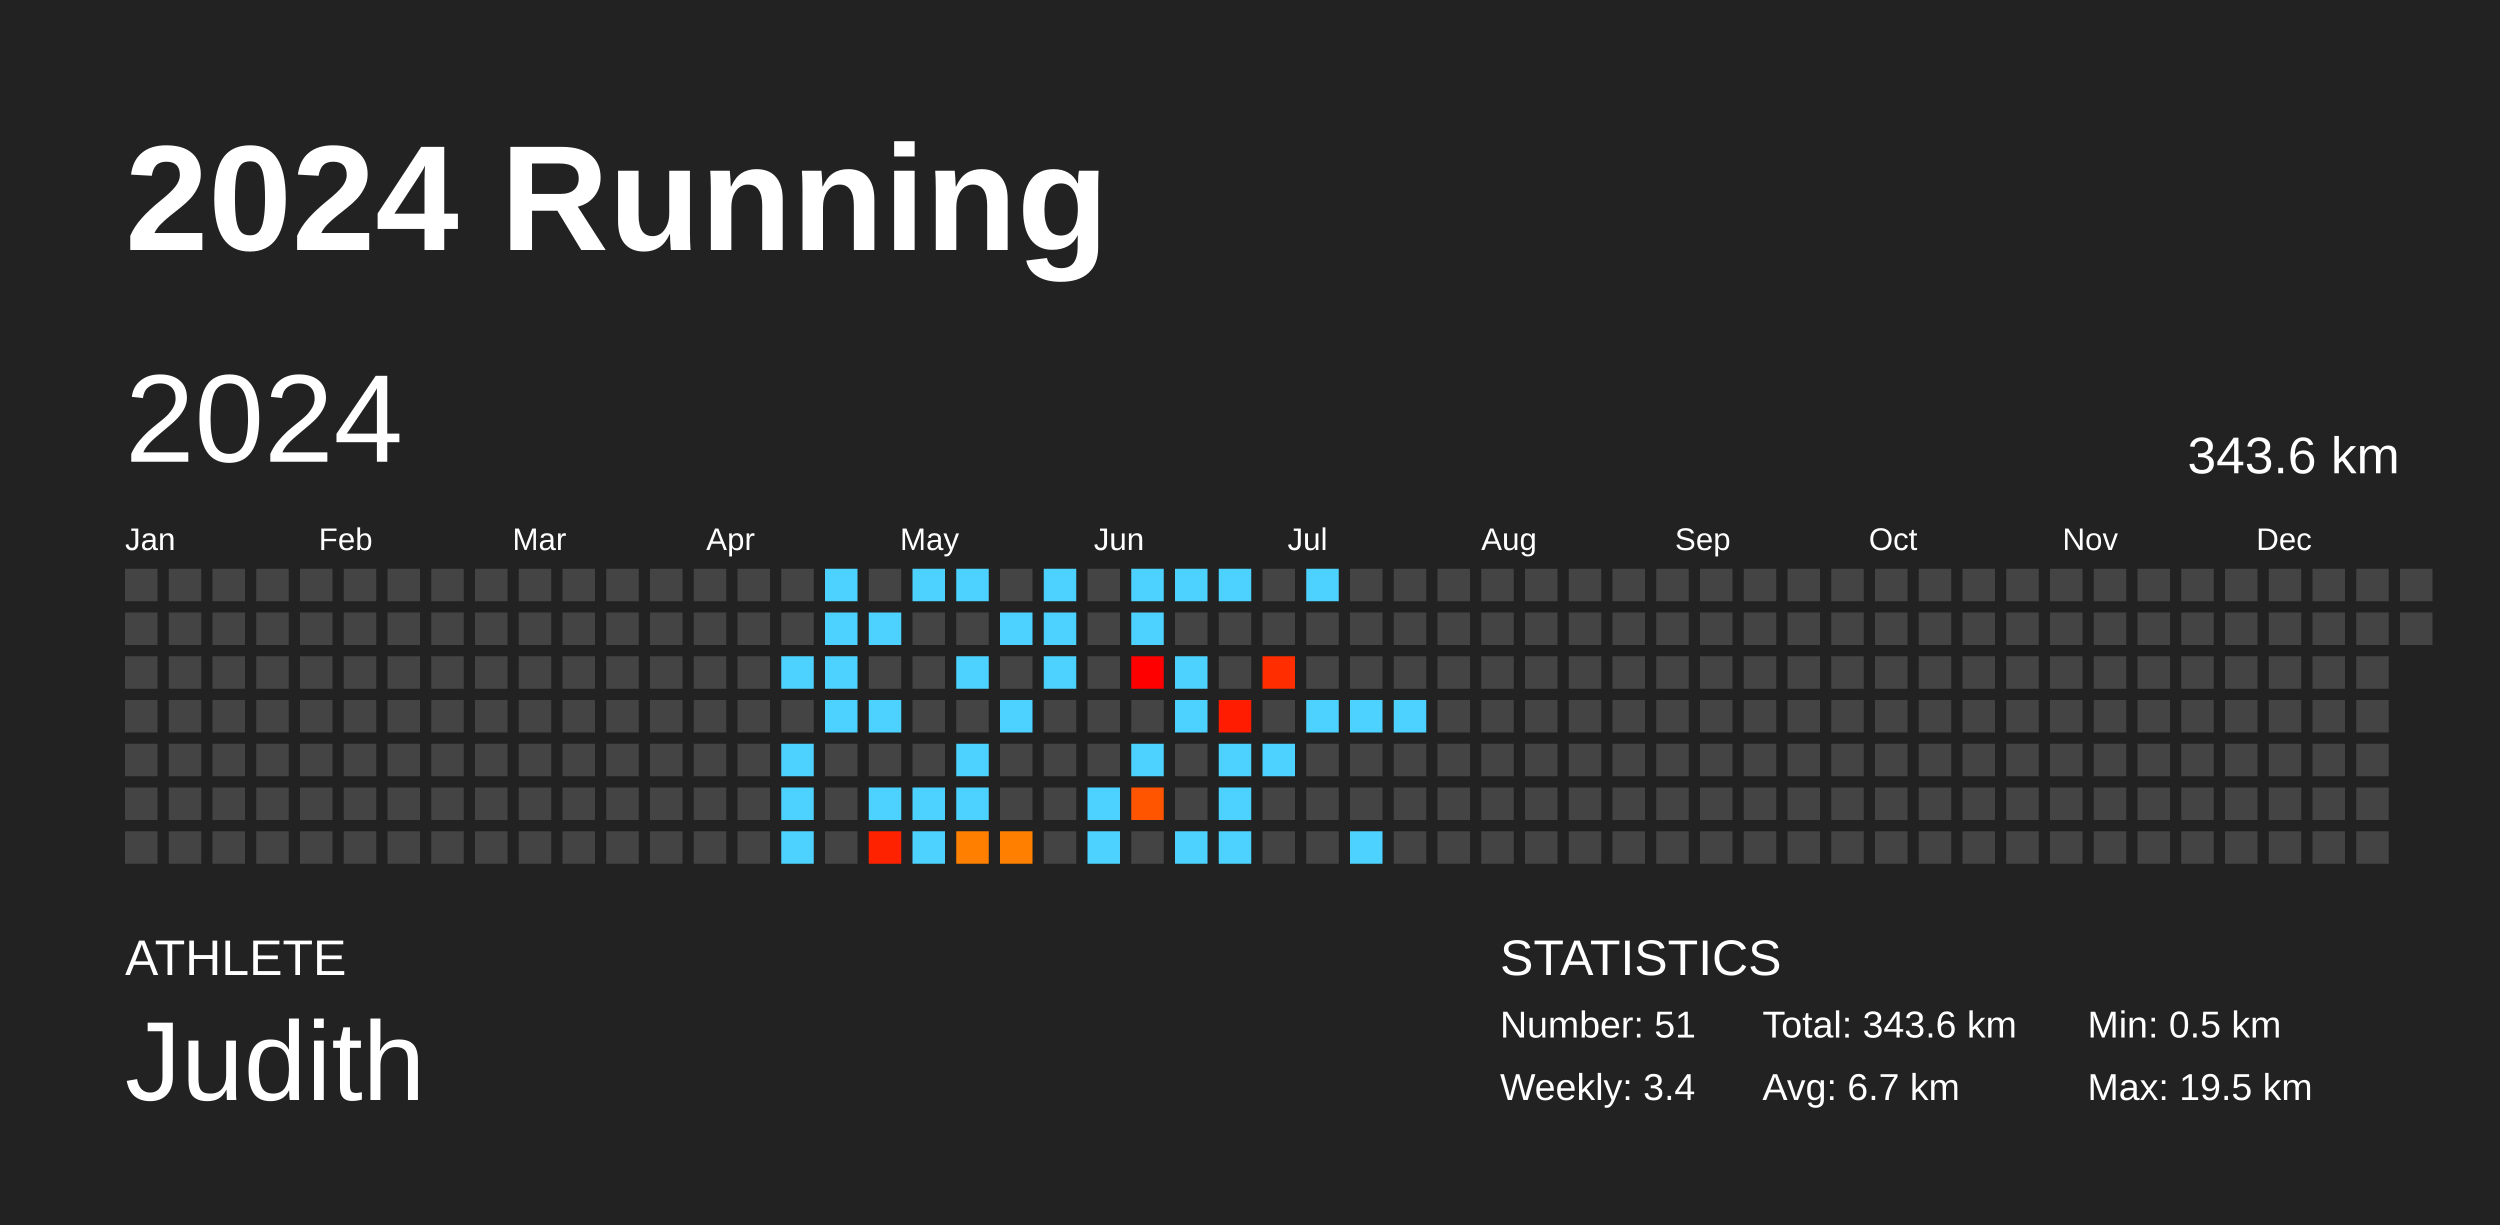
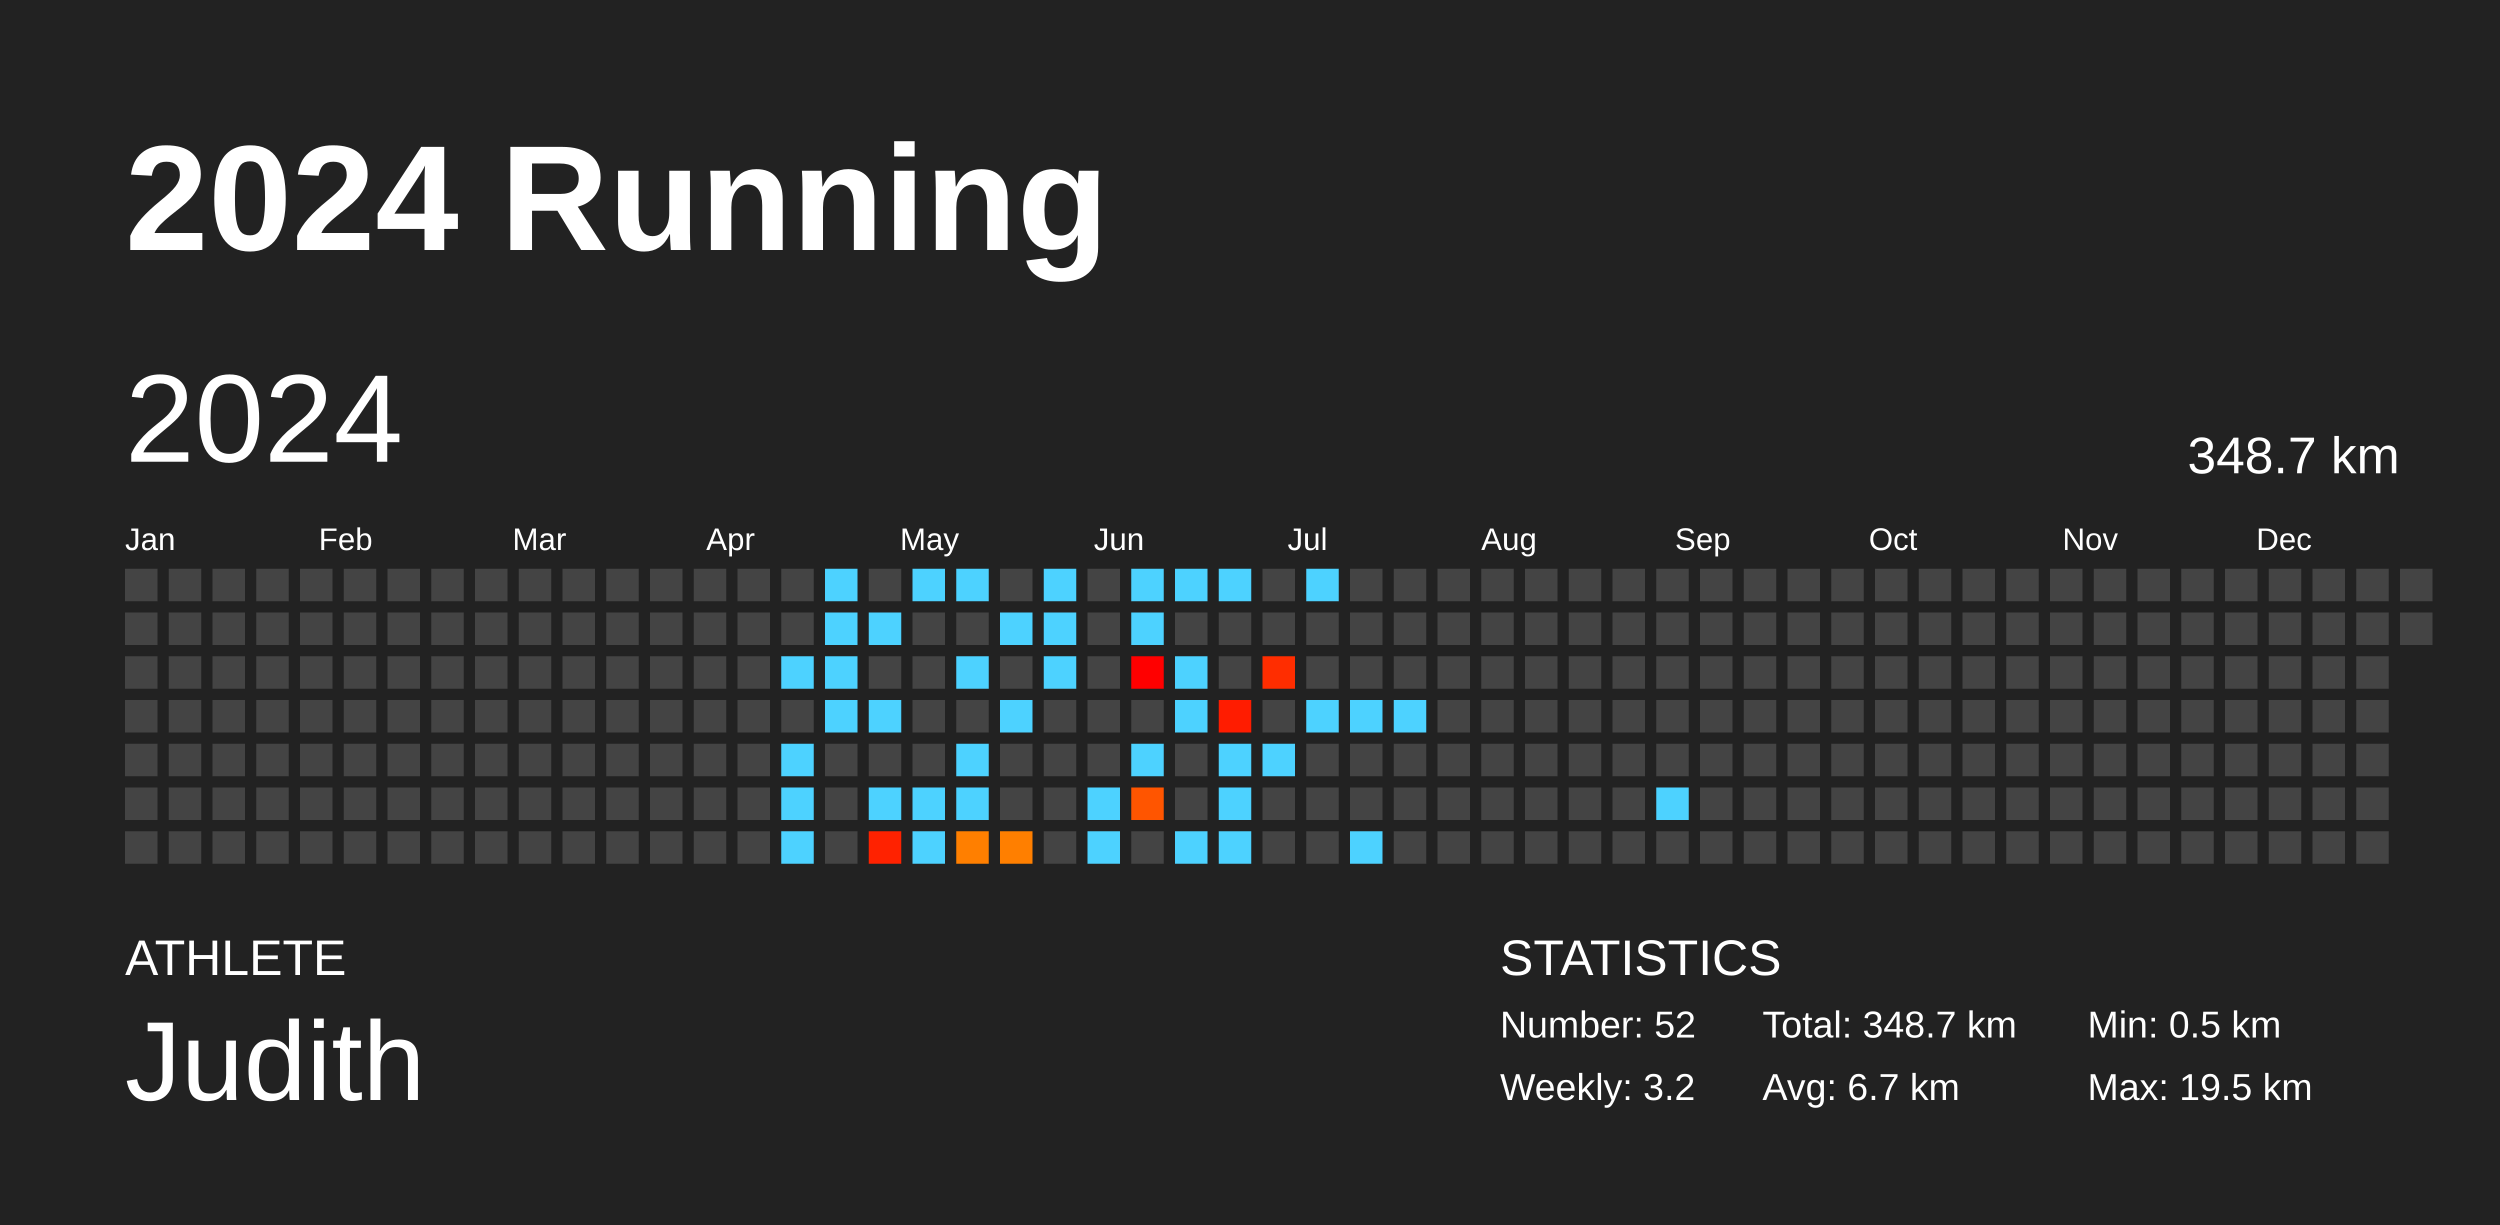
<svg xmlns="http://www.w3.org/2000/svg" baseProfile="full" height="98mm" version="1.1" viewBox="0,0,200,98" width="200mm">
  <defs />
  <rect fill="#222222" height="98" width="200" x="0" y="0" />
  <text fill="#FFFFFF" style="font-size:12px; font-family:Arial; font-weight:bold;" x="10" y="20">2024 Running</text>
  <text fill="#FFFFFF" style="font-size:4px; font-family:Arial" x="10" y="78">ATHLETE</text>
  <text fill="#FFFFFF" style="font-size:9px; font-family:Arial" x="10" y="88">Judith</text>
  <text fill="#FFFFFF" style="font-size:4px; font-family:Arial" x="120" y="78">STATISTICS</text>
-   <text fill="#FFFFFF" style="font-size:3px; font-family:Arial" x="120" y="83">Number: 51</text>
-   <text fill="#FFFFFF" style="font-size:3px; font-family:Arial" x="120" y="88">Weekly: 3.4</text>
-   <text fill="#FFFFFF" style="font-size:3px; font-family:Arial" x="141" y="83">Total: 343.6 km</text>
+   <text fill="#FFFFFF" style="font-size:3px; font-family:Arial" x="120" y="83">Number: 52</text>
+   <text fill="#FFFFFF" style="font-size:3px; font-family:Arial" x="120" y="88">Weekly: 3.2</text>
+   <text fill="#FFFFFF" style="font-size:3px; font-family:Arial" x="141" y="83">Total: 348.7 km</text>
  <text fill="#FFFFFF" style="font-size:3px; font-family:Arial" x="141" y="88">Avg: 6.7 km</text>
  <text fill="#FFFFFF" style="font-size:3px; font-family:Arial" x="167" y="83">Min: 0.5 km</text>
  <text fill="#FFFFFF" style="font-size:3px; font-family:Arial" x="167" y="88">Max: 19.5 km</text>
  <text dominant-baseline="hanging" fill="#FFFFFF" style="font-size:10.0px; font-family:Arial;" x="10" y="30">2024</text>
-   <text dominant-baseline="hanging" fill="#FFFFFF" style="font-size:4.125px; font-family:Arial;" x="175" y="35">343.6 km</text>
+   <text dominant-baseline="hanging" fill="#FFFFFF" style="font-size:4.125px; font-family:Arial;" x="175" y="35">348.7 km</text>
  <text fill="#FFFFFF" style="font-size:2.5px; font-family:Arial" x="10.0" y="44">Jan</text>
  <text fill="#FFFFFF" style="font-size:2.5px; font-family:Arial" x="25.5" y="44">Feb</text>
  <text fill="#FFFFFF" style="font-size:2.5px; font-family:Arial" x="41.0" y="44">Mar</text>
  <text fill="#FFFFFF" style="font-size:2.5px; font-family:Arial" x="56.5" y="44">Apr</text>
  <text fill="#FFFFFF" style="font-size:2.5px; font-family:Arial" x="72.0" y="44">May</text>
  <text fill="#FFFFFF" style="font-size:2.5px; font-family:Arial" x="87.5" y="44">Jun</text>
  <text fill="#FFFFFF" style="font-size:2.5px; font-family:Arial" x="103.0" y="44">Jul</text>
  <text fill="#FFFFFF" style="font-size:2.5px; font-family:Arial" x="118.5" y="44">Aug</text>
  <text fill="#FFFFFF" style="font-size:2.5px; font-family:Arial" x="134.0" y="44">Sep</text>
  <text fill="#FFFFFF" style="font-size:2.5px; font-family:Arial" x="149.5" y="44">Oct</text>
  <text fill="#FFFFFF" style="font-size:2.5px; font-family:Arial" x="165.0" y="44">Nov</text>
  <text fill="#FFFFFF" style="font-size:2.5px; font-family:Arial" x="180.5" y="44">Dec</text>
  <rect fill="#444444" height="2.6" width="2.6" x="10.0" y="45.5" />
  <rect fill="#444444" height="2.6" width="2.6" x="10.0" y="49.0" />
  <rect fill="#444444" height="2.6" width="2.6" x="10.0" y="52.5" />
  <rect fill="#444444" height="2.6" width="2.6" x="10.0" y="56.0" />
  <rect fill="#444444" height="2.6" width="2.6" x="10.0" y="59.5" />
  <rect fill="#444444" height="2.6" width="2.6" x="10.0" y="63.0" />
  <rect fill="#444444" height="2.6" width="2.6" x="10.0" y="66.5" />
  <rect fill="#444444" height="2.6" width="2.6" x="13.5" y="45.5" />
  <rect fill="#444444" height="2.6" width="2.6" x="13.5" y="49.0" />
  <rect fill="#444444" height="2.6" width="2.6" x="13.5" y="52.5" />
  <rect fill="#444444" height="2.6" width="2.6" x="13.5" y="56.0" />
  <rect fill="#444444" height="2.6" width="2.6" x="13.5" y="59.5" />
  <rect fill="#444444" height="2.6" width="2.6" x="13.5" y="63.0" />
  <rect fill="#444444" height="2.6" width="2.6" x="13.5" y="66.5" />
  <rect fill="#444444" height="2.6" width="2.6" x="17.0" y="45.5" />
  <rect fill="#444444" height="2.6" width="2.6" x="17.0" y="49.0" />
  <rect fill="#444444" height="2.6" width="2.6" x="17.0" y="52.5" />
  <rect fill="#444444" height="2.6" width="2.6" x="17.0" y="56.0" />
  <rect fill="#444444" height="2.6" width="2.6" x="17.0" y="59.5" />
  <rect fill="#444444" height="2.6" width="2.6" x="17.0" y="63.0" />
  <rect fill="#444444" height="2.6" width="2.6" x="17.0" y="66.5" />
  <rect fill="#444444" height="2.6" width="2.6" x="20.5" y="45.5" />
  <rect fill="#444444" height="2.6" width="2.6" x="20.5" y="49.0" />
  <rect fill="#444444" height="2.6" width="2.6" x="20.5" y="52.5" />
  <rect fill="#444444" height="2.6" width="2.6" x="20.5" y="56.0" />
  <rect fill="#444444" height="2.6" width="2.6" x="20.5" y="59.5" />
  <rect fill="#444444" height="2.6" width="2.6" x="20.5" y="63.0" />
  <rect fill="#444444" height="2.6" width="2.6" x="20.5" y="66.5" />
  <rect fill="#444444" height="2.6" width="2.6" x="24.0" y="45.5" />
  <rect fill="#444444" height="2.6" width="2.6" x="24.0" y="49.0" />
  <rect fill="#444444" height="2.6" width="2.6" x="24.0" y="52.5" />
  <rect fill="#444444" height="2.6" width="2.6" x="24.0" y="56.0" />
  <rect fill="#444444" height="2.6" width="2.6" x="24.0" y="59.5" />
  <rect fill="#444444" height="2.6" width="2.6" x="24.0" y="63.0" />
  <rect fill="#444444" height="2.6" width="2.6" x="24.0" y="66.5" />
  <rect fill="#444444" height="2.6" width="2.6" x="27.5" y="45.5" />
  <rect fill="#444444" height="2.6" width="2.6" x="27.5" y="49.0" />
  <rect fill="#444444" height="2.6" width="2.6" x="27.5" y="52.5" />
  <rect fill="#444444" height="2.6" width="2.6" x="27.5" y="56.0" />
  <rect fill="#444444" height="2.6" width="2.6" x="27.5" y="59.5" />
  <rect fill="#444444" height="2.6" width="2.6" x="27.5" y="63.0" />
  <rect fill="#444444" height="2.6" width="2.6" x="27.5" y="66.5" />
  <rect fill="#444444" height="2.6" width="2.6" x="31.0" y="45.5" />
  <rect fill="#444444" height="2.6" width="2.6" x="31.0" y="49.0" />
  <rect fill="#444444" height="2.6" width="2.6" x="31.0" y="52.5" />
  <rect fill="#444444" height="2.6" width="2.6" x="31.0" y="56.0" />
  <rect fill="#444444" height="2.6" width="2.6" x="31.0" y="59.5" />
  <rect fill="#444444" height="2.6" width="2.6" x="31.0" y="63.0" />
  <rect fill="#444444" height="2.6" width="2.6" x="31.0" y="66.5" />
  <rect fill="#444444" height="2.6" width="2.6" x="34.5" y="45.5" />
  <rect fill="#444444" height="2.6" width="2.6" x="34.5" y="49.0" />
  <rect fill="#444444" height="2.6" width="2.6" x="34.5" y="52.5" />
  <rect fill="#444444" height="2.6" width="2.6" x="34.5" y="56.0" />
  <rect fill="#444444" height="2.6" width="2.6" x="34.5" y="59.5" />
  <rect fill="#444444" height="2.6" width="2.6" x="34.5" y="63.0" />
  <rect fill="#444444" height="2.6" width="2.6" x="34.5" y="66.5" />
  <rect fill="#444444" height="2.6" width="2.6" x="38.0" y="45.5" />
  <rect fill="#444444" height="2.6" width="2.6" x="38.0" y="49.0" />
  <rect fill="#444444" height="2.6" width="2.6" x="38.0" y="52.5" />
  <rect fill="#444444" height="2.6" width="2.6" x="38.0" y="56.0" />
  <rect fill="#444444" height="2.6" width="2.6" x="38.0" y="59.5" />
  <rect fill="#444444" height="2.6" width="2.6" x="38.0" y="63.0" />
  <rect fill="#444444" height="2.6" width="2.6" x="38.0" y="66.5" />
  <rect fill="#444444" height="2.6" width="2.6" x="41.5" y="45.5" />
  <rect fill="#444444" height="2.6" width="2.6" x="41.5" y="49.0" />
  <rect fill="#444444" height="2.6" width="2.6" x="41.5" y="52.5" />
  <rect fill="#444444" height="2.6" width="2.6" x="41.5" y="56.0" />
  <rect fill="#444444" height="2.6" width="2.6" x="41.5" y="59.5" />
  <rect fill="#444444" height="2.6" width="2.6" x="41.5" y="63.0" />
  <rect fill="#444444" height="2.6" width="2.6" x="41.5" y="66.5" />
  <rect fill="#444444" height="2.6" width="2.6" x="45.0" y="45.5" />
  <rect fill="#444444" height="2.6" width="2.6" x="45.0" y="49.0" />
  <rect fill="#444444" height="2.6" width="2.6" x="45.0" y="52.5" />
  <rect fill="#444444" height="2.6" width="2.6" x="45.0" y="56.0" />
  <rect fill="#444444" height="2.6" width="2.6" x="45.0" y="59.5" />
  <rect fill="#444444" height="2.6" width="2.6" x="45.0" y="63.0" />
  <rect fill="#444444" height="2.6" width="2.6" x="45.0" y="66.5" />
  <rect fill="#444444" height="2.6" width="2.6" x="48.5" y="45.5" />
  <rect fill="#444444" height="2.6" width="2.6" x="48.5" y="49.0" />
  <rect fill="#444444" height="2.6" width="2.6" x="48.5" y="52.5" />
  <rect fill="#444444" height="2.6" width="2.6" x="48.5" y="56.0" />
  <rect fill="#444444" height="2.6" width="2.6" x="48.5" y="59.5" />
  <rect fill="#444444" height="2.6" width="2.6" x="48.5" y="63.0" />
  <rect fill="#444444" height="2.6" width="2.6" x="48.5" y="66.5" />
  <rect fill="#444444" height="2.6" width="2.6" x="52.0" y="45.5" />
  <rect fill="#444444" height="2.6" width="2.6" x="52.0" y="49.0" />
  <rect fill="#444444" height="2.6" width="2.6" x="52.0" y="52.5" />
  <rect fill="#444444" height="2.6" width="2.6" x="52.0" y="56.0" />
  <rect fill="#444444" height="2.6" width="2.6" x="52.0" y="59.5" />
  <rect fill="#444444" height="2.6" width="2.6" x="52.0" y="63.0" />
  <rect fill="#444444" height="2.6" width="2.6" x="52.0" y="66.5" />
  <rect fill="#444444" height="2.6" width="2.6" x="55.5" y="45.5" />
  <rect fill="#444444" height="2.6" width="2.6" x="55.5" y="49.0" />
  <rect fill="#444444" height="2.6" width="2.6" x="55.5" y="52.5" />
  <rect fill="#444444" height="2.6" width="2.6" x="55.5" y="56.0" />
  <rect fill="#444444" height="2.6" width="2.6" x="55.5" y="59.5" />
  <rect fill="#444444" height="2.6" width="2.6" x="55.5" y="63.0" />
  <rect fill="#444444" height="2.6" width="2.6" x="55.5" y="66.5" />
  <rect fill="#444444" height="2.6" width="2.6" x="59.0" y="45.5" />
  <rect fill="#444444" height="2.6" width="2.6" x="59.0" y="49.0" />
  <rect fill="#444444" height="2.6" width="2.6" x="59.0" y="52.5" />
  <rect fill="#444444" height="2.6" width="2.6" x="59.0" y="56.0" />
  <rect fill="#444444" height="2.6" width="2.6" x="59.0" y="59.5" />
  <rect fill="#444444" height="2.6" width="2.6" x="59.0" y="63.0" />
  <rect fill="#444444" height="2.6" width="2.6" x="59.0" y="66.5" />
  <rect fill="#444444" height="2.6" width="2.6" x="62.5" y="45.5" />
  <rect fill="#444444" height="2.6" width="2.6" x="62.5" y="49.0" />
  <rect fill="#4dd2ff" height="2.6" width="2.6" x="62.5" y="52.5" />
  <rect fill="#444444" height="2.6" width="2.6" x="62.5" y="56.0" />
  <rect fill="#4dd2ff" height="2.6" width="2.6" x="62.5" y="59.5" />
  <rect fill="#4dd2ff" height="2.6" width="2.6" x="62.5" y="63.0" />
  <rect fill="#4dd2ff" height="2.6" width="2.6" x="62.5" y="66.5" />
  <rect fill="#4dd2ff" height="2.6" width="2.6" x="66.0" y="45.5" />
  <rect fill="#4dd2ff" height="2.6" width="2.6" x="66.0" y="49.0" />
  <rect fill="#4dd2ff" height="2.6" width="2.6" x="66.0" y="52.5" />
  <rect fill="#4dd2ff" height="2.6" width="2.6" x="66.0" y="56.0" />
  <rect fill="#444444" height="2.6" width="2.6" x="66.0" y="59.5" />
  <rect fill="#444444" height="2.6" width="2.6" x="66.0" y="63.0" />
  <rect fill="#444444" height="2.6" width="2.6" x="66.0" y="66.5" />
  <rect fill="#444444" height="2.6" width="2.6" x="69.5" y="45.5" />
  <rect fill="#4dd2ff" height="2.6" width="2.6" x="69.5" y="49.0" />
  <rect fill="#444444" height="2.6" width="2.6" x="69.5" y="52.5" />
  <rect fill="#4dd2ff" height="2.6" width="2.6" x="69.5" y="56.0" />
  <rect fill="#444444" height="2.6" width="2.6" x="69.5" y="59.5" />
  <rect fill="#4dd2ff" height="2.6" width="2.6" x="69.5" y="63.0" />
  <rect fill="#ff2200" height="2.6" width="2.6" x="69.5" y="66.5" />
  <rect fill="#4dd2ff" height="2.6" width="2.6" x="73.0" y="45.5" />
  <rect fill="#444444" height="2.6" width="2.6" x="73.0" y="49.0" />
  <rect fill="#444444" height="2.6" width="2.6" x="73.0" y="52.5" />
  <rect fill="#444444" height="2.6" width="2.6" x="73.0" y="56.0" />
  <rect fill="#444444" height="2.6" width="2.6" x="73.0" y="59.5" />
  <rect fill="#4dd2ff" height="2.6" width="2.6" x="73.0" y="63.0" />
  <rect fill="#4dd2ff" height="2.6" width="2.6" x="73.0" y="66.5" />
  <rect fill="#4dd2ff" height="2.6" width="2.6" x="76.5" y="45.5" />
  <rect fill="#444444" height="2.6" width="2.6" x="76.5" y="49.0" />
  <rect fill="#4dd2ff" height="2.6" width="2.6" x="76.5" y="52.5" />
  <rect fill="#444444" height="2.6" width="2.6" x="76.5" y="56.0" />
  <rect fill="#4dd2ff" height="2.6" width="2.6" x="76.5" y="59.5" />
  <rect fill="#4dd2ff" height="2.6" width="2.6" x="76.5" y="63.0" />
  <rect fill="#ff7f00" height="2.6" width="2.6" x="76.5" y="66.5" />
  <rect fill="#444444" height="2.6" width="2.6" x="80.0" y="45.5" />
  <rect fill="#4dd2ff" height="2.6" width="2.6" x="80.0" y="49.0" />
  <rect fill="#444444" height="2.6" width="2.6" x="80.0" y="52.5" />
  <rect fill="#4dd2ff" height="2.6" width="2.6" x="80.0" y="56.0" />
  <rect fill="#444444" height="2.6" width="2.6" x="80.0" y="59.5" />
  <rect fill="#444444" height="2.6" width="2.6" x="80.0" y="63.0" />
  <rect fill="#ff7f00" height="2.6" width="2.6" x="80.0" y="66.5" />
  <rect fill="#4dd2ff" height="2.6" width="2.6" x="83.5" y="45.5" />
  <rect fill="#4dd2ff" height="2.6" width="2.6" x="83.5" y="49.0" />
  <rect fill="#4dd2ff" height="2.6" width="2.6" x="83.5" y="52.5" />
  <rect fill="#444444" height="2.6" width="2.6" x="83.5" y="56.0" />
  <rect fill="#444444" height="2.6" width="2.6" x="83.5" y="59.5" />
  <rect fill="#444444" height="2.6" width="2.6" x="83.5" y="63.0" />
  <rect fill="#444444" height="2.6" width="2.6" x="83.5" y="66.5" />
  <rect fill="#444444" height="2.6" width="2.6" x="87.0" y="45.5" />
  <rect fill="#444444" height="2.6" width="2.6" x="87.0" y="49.0" />
  <rect fill="#444444" height="2.6" width="2.6" x="87.0" y="52.5" />
  <rect fill="#444444" height="2.6" width="2.6" x="87.0" y="56.0" />
  <rect fill="#444444" height="2.6" width="2.6" x="87.0" y="59.5" />
  <rect fill="#4dd2ff" height="2.6" width="2.6" x="87.0" y="63.0" />
  <rect fill="#4dd2ff" height="2.6" width="2.6" x="87.0" y="66.5" />
  <rect fill="#4dd2ff" height="2.6" width="2.6" x="90.5" y="45.5" />
  <rect fill="#4dd2ff" height="2.6" width="2.6" x="90.5" y="49.0" />
  <rect fill="#ff0000" height="2.6" width="2.6" x="90.5" y="52.5" />
  <rect fill="#444444" height="2.6" width="2.6" x="90.5" y="56.0" />
  <rect fill="#4dd2ff" height="2.6" width="2.6" x="90.5" y="59.5" />
  <rect fill="#ff5500" height="2.6" width="2.6" x="90.5" y="63.0" />
  <rect fill="#444444" height="2.6" width="2.6" x="90.5" y="66.5" />
  <rect fill="#4dd2ff" height="2.6" width="2.6" x="94.0" y="45.5" />
  <rect fill="#444444" height="2.6" width="2.6" x="94.0" y="49.0" />
  <rect fill="#4dd2ff" height="2.6" width="2.6" x="94.0" y="52.5" />
  <rect fill="#4dd2ff" height="2.6" width="2.6" x="94.0" y="56.0" />
  <rect fill="#444444" height="2.6" width="2.6" x="94.0" y="59.5" />
  <rect fill="#444444" height="2.6" width="2.6" x="94.0" y="63.0" />
  <rect fill="#4dd2ff" height="2.6" width="2.6" x="94.0" y="66.5" />
  <rect fill="#4dd2ff" height="2.6" width="2.6" x="97.5" y="45.5" />
  <rect fill="#444444" height="2.6" width="2.6" x="97.5" y="49.0" />
  <rect fill="#444444" height="2.6" width="2.6" x="97.5" y="52.5" />
  <rect fill="#ff1c00" height="2.6" width="2.6" x="97.5" y="56.0" />
  <rect fill="#4dd2ff" height="2.6" width="2.6" x="97.5" y="59.5" />
  <rect fill="#4dd2ff" height="2.6" width="2.6" x="97.5" y="63.0" />
  <rect fill="#4dd2ff" height="2.6" width="2.6" x="97.5" y="66.5" />
  <rect fill="#444444" height="2.6" width="2.6" x="101.0" y="45.5" />
  <rect fill="#444444" height="2.6" width="2.6" x="101.0" y="49.0" />
  <rect fill="#ff2d00" height="2.6" width="2.6" x="101.0" y="52.5" />
  <rect fill="#444444" height="2.6" width="2.6" x="101.0" y="56.0" />
  <rect fill="#4dd2ff" height="2.6" width="2.6" x="101.0" y="59.5" />
  <rect fill="#444444" height="2.6" width="2.6" x="101.0" y="63.0" />
  <rect fill="#444444" height="2.6" width="2.6" x="101.0" y="66.5" />
  <rect fill="#4dd2ff" height="2.6" width="2.6" x="104.5" y="45.5" />
  <rect fill="#444444" height="2.6" width="2.6" x="104.5" y="49.0" />
  <rect fill="#444444" height="2.6" width="2.6" x="104.5" y="52.5" />
  <rect fill="#4dd2ff" height="2.6" width="2.6" x="104.5" y="56.0" />
  <rect fill="#444444" height="2.6" width="2.6" x="104.5" y="59.5" />
  <rect fill="#444444" height="2.6" width="2.6" x="104.5" y="63.0" />
  <rect fill="#444444" height="2.6" width="2.6" x="104.5" y="66.5" />
  <rect fill="#444444" height="2.6" width="2.6" x="108.0" y="45.5" />
  <rect fill="#444444" height="2.6" width="2.6" x="108.0" y="49.0" />
  <rect fill="#444444" height="2.6" width="2.6" x="108.0" y="52.5" />
  <rect fill="#4dd2ff" height="2.6" width="2.6" x="108.0" y="56.0" />
  <rect fill="#444444" height="2.6" width="2.6" x="108.0" y="59.5" />
  <rect fill="#444444" height="2.6" width="2.6" x="108.0" y="63.0" />
  <rect fill="#4dd2ff" height="2.6" width="2.6" x="108.0" y="66.5" />
  <rect fill="#444444" height="2.6" width="2.6" x="111.5" y="45.5" />
  <rect fill="#444444" height="2.6" width="2.6" x="111.5" y="49.0" />
  <rect fill="#444444" height="2.6" width="2.6" x="111.5" y="52.5" />
  <rect fill="#4dd2ff" height="2.6" width="2.6" x="111.5" y="56.0" />
  <rect fill="#444444" height="2.6" width="2.6" x="111.5" y="59.5" />
  <rect fill="#444444" height="2.6" width="2.6" x="111.5" y="63.0" />
  <rect fill="#444444" height="2.6" width="2.6" x="111.5" y="66.5" />
  <rect fill="#444444" height="2.6" width="2.6" x="115.0" y="45.5" />
  <rect fill="#444444" height="2.6" width="2.6" x="115.0" y="49.0" />
  <rect fill="#444444" height="2.6" width="2.6" x="115.0" y="52.5" />
  <rect fill="#444444" height="2.6" width="2.6" x="115.0" y="56.0" />
  <rect fill="#444444" height="2.6" width="2.6" x="115.0" y="59.5" />
  <rect fill="#444444" height="2.6" width="2.6" x="115.0" y="63.0" />
  <rect fill="#444444" height="2.6" width="2.6" x="115.0" y="66.5" />
  <rect fill="#444444" height="2.6" width="2.6" x="118.5" y="45.5" />
  <rect fill="#444444" height="2.6" width="2.6" x="118.5" y="49.0" />
  <rect fill="#444444" height="2.6" width="2.6" x="118.5" y="52.5" />
  <rect fill="#444444" height="2.6" width="2.6" x="118.5" y="56.0" />
  <rect fill="#444444" height="2.6" width="2.6" x="118.5" y="59.5" />
  <rect fill="#444444" height="2.6" width="2.6" x="118.5" y="63.0" />
  <rect fill="#444444" height="2.6" width="2.6" x="118.5" y="66.5" />
  <rect fill="#444444" height="2.6" width="2.6" x="122.0" y="45.5" />
  <rect fill="#444444" height="2.6" width="2.6" x="122.0" y="49.0" />
  <rect fill="#444444" height="2.6" width="2.6" x="122.0" y="52.5" />
  <rect fill="#444444" height="2.6" width="2.6" x="122.0" y="56.0" />
  <rect fill="#444444" height="2.6" width="2.6" x="122.0" y="59.5" />
  <rect fill="#444444" height="2.6" width="2.6" x="122.0" y="63.0" />
  <rect fill="#444444" height="2.6" width="2.6" x="122.0" y="66.5" />
  <rect fill="#444444" height="2.6" width="2.6" x="125.5" y="45.5" />
  <rect fill="#444444" height="2.6" width="2.6" x="125.5" y="49.0" />
  <rect fill="#444444" height="2.6" width="2.6" x="125.5" y="52.5" />
  <rect fill="#444444" height="2.6" width="2.6" x="125.5" y="56.0" />
  <rect fill="#444444" height="2.6" width="2.6" x="125.5" y="59.5" />
  <rect fill="#444444" height="2.6" width="2.6" x="125.5" y="63.0" />
  <rect fill="#444444" height="2.6" width="2.6" x="125.5" y="66.5" />
  <rect fill="#444444" height="2.6" width="2.6" x="129.0" y="45.5" />
  <rect fill="#444444" height="2.6" width="2.6" x="129.0" y="49.0" />
  <rect fill="#444444" height="2.6" width="2.6" x="129.0" y="52.5" />
  <rect fill="#444444" height="2.6" width="2.6" x="129.0" y="56.0" />
  <rect fill="#444444" height="2.6" width="2.6" x="129.0" y="59.5" />
  <rect fill="#444444" height="2.6" width="2.6" x="129.0" y="63.0" />
  <rect fill="#444444" height="2.6" width="2.6" x="129.0" y="66.5" />
  <rect fill="#444444" height="2.6" width="2.6" x="132.5" y="45.5" />
  <rect fill="#444444" height="2.6" width="2.6" x="132.5" y="49.0" />
  <rect fill="#444444" height="2.6" width="2.6" x="132.5" y="52.5" />
  <rect fill="#444444" height="2.6" width="2.6" x="132.5" y="56.0" />
  <rect fill="#444444" height="2.6" width="2.6" x="132.5" y="59.5" />
-   <rect fill="#444444" height="2.6" width="2.6" x="132.5" y="63.0" />
+   <rect fill="#4dd2ff" height="2.6" width="2.6" x="132.5" y="63.0" />
  <rect fill="#444444" height="2.6" width="2.6" x="132.5" y="66.5" />
  <rect fill="#444444" height="2.6" width="2.6" x="136.0" y="45.5" />
  <rect fill="#444444" height="2.6" width="2.6" x="136.0" y="49.0" />
  <rect fill="#444444" height="2.6" width="2.6" x="136.0" y="52.5" />
  <rect fill="#444444" height="2.6" width="2.6" x="136.0" y="56.0" />
  <rect fill="#444444" height="2.6" width="2.6" x="136.0" y="59.5" />
  <rect fill="#444444" height="2.6" width="2.6" x="136.0" y="63.0" />
  <rect fill="#444444" height="2.6" width="2.6" x="136.0" y="66.5" />
  <rect fill="#444444" height="2.6" width="2.6" x="139.5" y="45.5" />
  <rect fill="#444444" height="2.6" width="2.6" x="139.5" y="49.0" />
  <rect fill="#444444" height="2.6" width="2.6" x="139.5" y="52.5" />
  <rect fill="#444444" height="2.6" width="2.6" x="139.5" y="56.0" />
  <rect fill="#444444" height="2.6" width="2.6" x="139.5" y="59.5" />
  <rect fill="#444444" height="2.6" width="2.6" x="139.5" y="63.0" />
  <rect fill="#444444" height="2.6" width="2.6" x="139.5" y="66.5" />
  <rect fill="#444444" height="2.6" width="2.6" x="143.0" y="45.5" />
  <rect fill="#444444" height="2.6" width="2.6" x="143.0" y="49.0" />
  <rect fill="#444444" height="2.6" width="2.6" x="143.0" y="52.5" />
  <rect fill="#444444" height="2.6" width="2.6" x="143.0" y="56.0" />
  <rect fill="#444444" height="2.6" width="2.6" x="143.0" y="59.5" />
  <rect fill="#444444" height="2.6" width="2.6" x="143.0" y="63.0" />
  <rect fill="#444444" height="2.6" width="2.6" x="143.0" y="66.5" />
  <rect fill="#444444" height="2.6" width="2.6" x="146.5" y="45.5" />
  <rect fill="#444444" height="2.6" width="2.6" x="146.5" y="49.0" />
  <rect fill="#444444" height="2.6" width="2.6" x="146.5" y="52.5" />
  <rect fill="#444444" height="2.6" width="2.6" x="146.5" y="56.0" />
  <rect fill="#444444" height="2.6" width="2.6" x="146.5" y="59.5" />
  <rect fill="#444444" height="2.6" width="2.6" x="146.5" y="63.0" />
  <rect fill="#444444" height="2.6" width="2.6" x="146.5" y="66.5" />
  <rect fill="#444444" height="2.6" width="2.6" x="150.0" y="45.5" />
  <rect fill="#444444" height="2.6" width="2.6" x="150.0" y="49.0" />
  <rect fill="#444444" height="2.6" width="2.6" x="150.0" y="52.5" />
  <rect fill="#444444" height="2.6" width="2.6" x="150.0" y="56.0" />
  <rect fill="#444444" height="2.6" width="2.6" x="150.0" y="59.5" />
  <rect fill="#444444" height="2.6" width="2.6" x="150.0" y="63.0" />
  <rect fill="#444444" height="2.6" width="2.6" x="150.0" y="66.5" />
  <rect fill="#444444" height="2.6" width="2.6" x="153.5" y="45.5" />
  <rect fill="#444444" height="2.6" width="2.6" x="153.5" y="49.0" />
  <rect fill="#444444" height="2.6" width="2.6" x="153.5" y="52.5" />
  <rect fill="#444444" height="2.6" width="2.6" x="153.5" y="56.0" />
  <rect fill="#444444" height="2.6" width="2.6" x="153.5" y="59.5" />
  <rect fill="#444444" height="2.6" width="2.6" x="153.5" y="63.0" />
  <rect fill="#444444" height="2.6" width="2.6" x="153.5" y="66.5" />
  <rect fill="#444444" height="2.6" width="2.6" x="157.0" y="45.5" />
  <rect fill="#444444" height="2.6" width="2.6" x="157.0" y="49.0" />
  <rect fill="#444444" height="2.6" width="2.6" x="157.0" y="52.5" />
  <rect fill="#444444" height="2.6" width="2.6" x="157.0" y="56.0" />
  <rect fill="#444444" height="2.6" width="2.6" x="157.0" y="59.5" />
  <rect fill="#444444" height="2.6" width="2.6" x="157.0" y="63.0" />
  <rect fill="#444444" height="2.6" width="2.6" x="157.0" y="66.5" />
  <rect fill="#444444" height="2.6" width="2.6" x="160.5" y="45.5" />
  <rect fill="#444444" height="2.6" width="2.6" x="160.5" y="49.0" />
  <rect fill="#444444" height="2.6" width="2.6" x="160.5" y="52.5" />
  <rect fill="#444444" height="2.6" width="2.6" x="160.5" y="56.0" />
  <rect fill="#444444" height="2.6" width="2.6" x="160.5" y="59.5" />
  <rect fill="#444444" height="2.6" width="2.6" x="160.5" y="63.0" />
  <rect fill="#444444" height="2.6" width="2.6" x="160.5" y="66.5" />
  <rect fill="#444444" height="2.6" width="2.6" x="164.0" y="45.5" />
  <rect fill="#444444" height="2.6" width="2.6" x="164.0" y="49.0" />
  <rect fill="#444444" height="2.6" width="2.6" x="164.0" y="52.5" />
  <rect fill="#444444" height="2.6" width="2.6" x="164.0" y="56.0" />
  <rect fill="#444444" height="2.6" width="2.6" x="164.0" y="59.5" />
  <rect fill="#444444" height="2.6" width="2.6" x="164.0" y="63.0" />
  <rect fill="#444444" height="2.6" width="2.6" x="164.0" y="66.5" />
  <rect fill="#444444" height="2.6" width="2.6" x="167.5" y="45.5" />
  <rect fill="#444444" height="2.6" width="2.6" x="167.5" y="49.0" />
  <rect fill="#444444" height="2.6" width="2.6" x="167.5" y="52.5" />
  <rect fill="#444444" height="2.6" width="2.6" x="167.5" y="56.0" />
  <rect fill="#444444" height="2.6" width="2.6" x="167.5" y="59.5" />
  <rect fill="#444444" height="2.6" width="2.6" x="167.5" y="63.0" />
  <rect fill="#444444" height="2.6" width="2.6" x="167.5" y="66.5" />
  <rect fill="#444444" height="2.6" width="2.6" x="171.0" y="45.5" />
  <rect fill="#444444" height="2.6" width="2.6" x="171.0" y="49.0" />
  <rect fill="#444444" height="2.6" width="2.6" x="171.0" y="52.5" />
  <rect fill="#444444" height="2.6" width="2.6" x="171.0" y="56.0" />
  <rect fill="#444444" height="2.6" width="2.6" x="171.0" y="59.5" />
  <rect fill="#444444" height="2.6" width="2.6" x="171.0" y="63.0" />
  <rect fill="#444444" height="2.6" width="2.6" x="171.0" y="66.5" />
  <rect fill="#444444" height="2.6" width="2.6" x="174.5" y="45.5" />
  <rect fill="#444444" height="2.6" width="2.6" x="174.5" y="49.0" />
  <rect fill="#444444" height="2.6" width="2.6" x="174.5" y="52.5" />
  <rect fill="#444444" height="2.6" width="2.6" x="174.5" y="56.0" />
  <rect fill="#444444" height="2.6" width="2.6" x="174.5" y="59.5" />
  <rect fill="#444444" height="2.6" width="2.6" x="174.5" y="63.0" />
  <rect fill="#444444" height="2.6" width="2.6" x="174.5" y="66.5" />
  <rect fill="#444444" height="2.6" width="2.6" x="178.0" y="45.5" />
  <rect fill="#444444" height="2.6" width="2.6" x="178.0" y="49.0" />
  <rect fill="#444444" height="2.6" width="2.6" x="178.0" y="52.5" />
  <rect fill="#444444" height="2.6" width="2.6" x="178.0" y="56.0" />
  <rect fill="#444444" height="2.6" width="2.6" x="178.0" y="59.5" />
  <rect fill="#444444" height="2.6" width="2.6" x="178.0" y="63.0" />
  <rect fill="#444444" height="2.6" width="2.6" x="178.0" y="66.5" />
  <rect fill="#444444" height="2.6" width="2.6" x="181.5" y="45.5" />
  <rect fill="#444444" height="2.6" width="2.6" x="181.5" y="49.0" />
  <rect fill="#444444" height="2.6" width="2.6" x="181.5" y="52.5" />
  <rect fill="#444444" height="2.6" width="2.6" x="181.5" y="56.0" />
  <rect fill="#444444" height="2.6" width="2.6" x="181.5" y="59.5" />
  <rect fill="#444444" height="2.6" width="2.6" x="181.5" y="63.0" />
  <rect fill="#444444" height="2.6" width="2.6" x="181.5" y="66.5" />
  <rect fill="#444444" height="2.6" width="2.6" x="185.0" y="45.5" />
  <rect fill="#444444" height="2.6" width="2.6" x="185.0" y="49.0" />
  <rect fill="#444444" height="2.6" width="2.6" x="185.0" y="52.5" />
  <rect fill="#444444" height="2.6" width="2.6" x="185.0" y="56.0" />
  <rect fill="#444444" height="2.6" width="2.6" x="185.0" y="59.5" />
  <rect fill="#444444" height="2.6" width="2.6" x="185.0" y="63.0" />
  <rect fill="#444444" height="2.6" width="2.6" x="185.0" y="66.5" />
  <rect fill="#444444" height="2.6" width="2.6" x="188.5" y="45.5" />
  <rect fill="#444444" height="2.6" width="2.6" x="188.5" y="49.0" />
  <rect fill="#444444" height="2.6" width="2.6" x="188.5" y="52.5" />
  <rect fill="#444444" height="2.6" width="2.6" x="188.5" y="56.0" />
  <rect fill="#444444" height="2.6" width="2.6" x="188.5" y="59.5" />
  <rect fill="#444444" height="2.6" width="2.6" x="188.5" y="63.0" />
  <rect fill="#444444" height="2.6" width="2.6" x="188.5" y="66.5" />
  <rect fill="#444444" height="2.6" width="2.6" x="192.0" y="45.5" />
  <rect fill="#444444" height="2.6" width="2.6" x="192.0" y="49.0" />
</svg>
